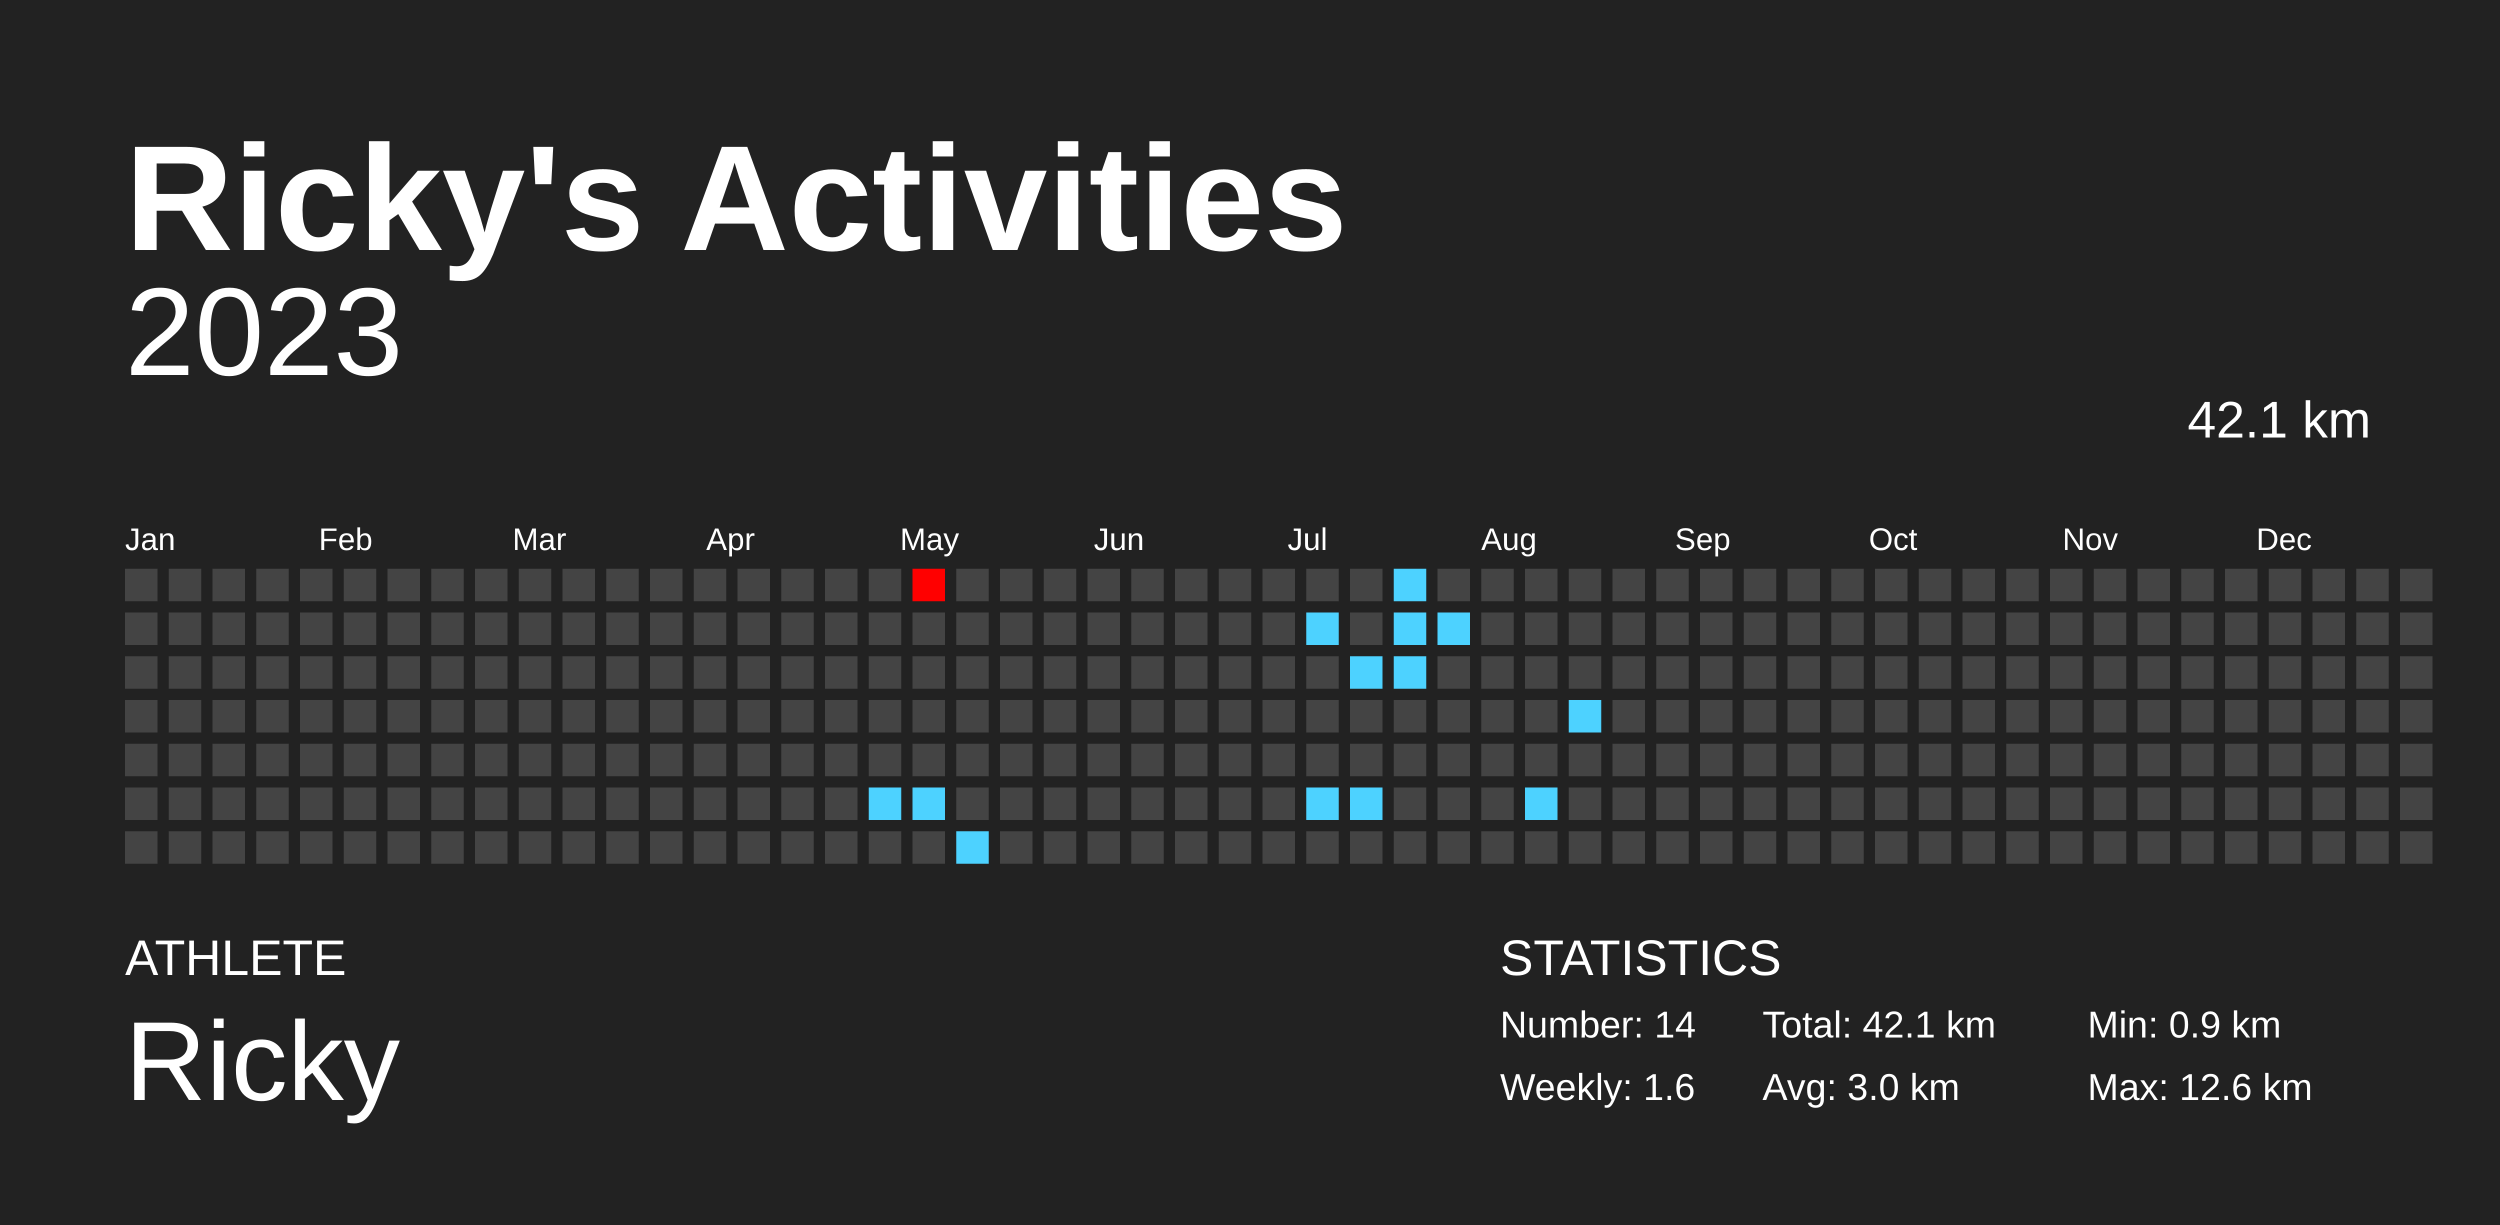
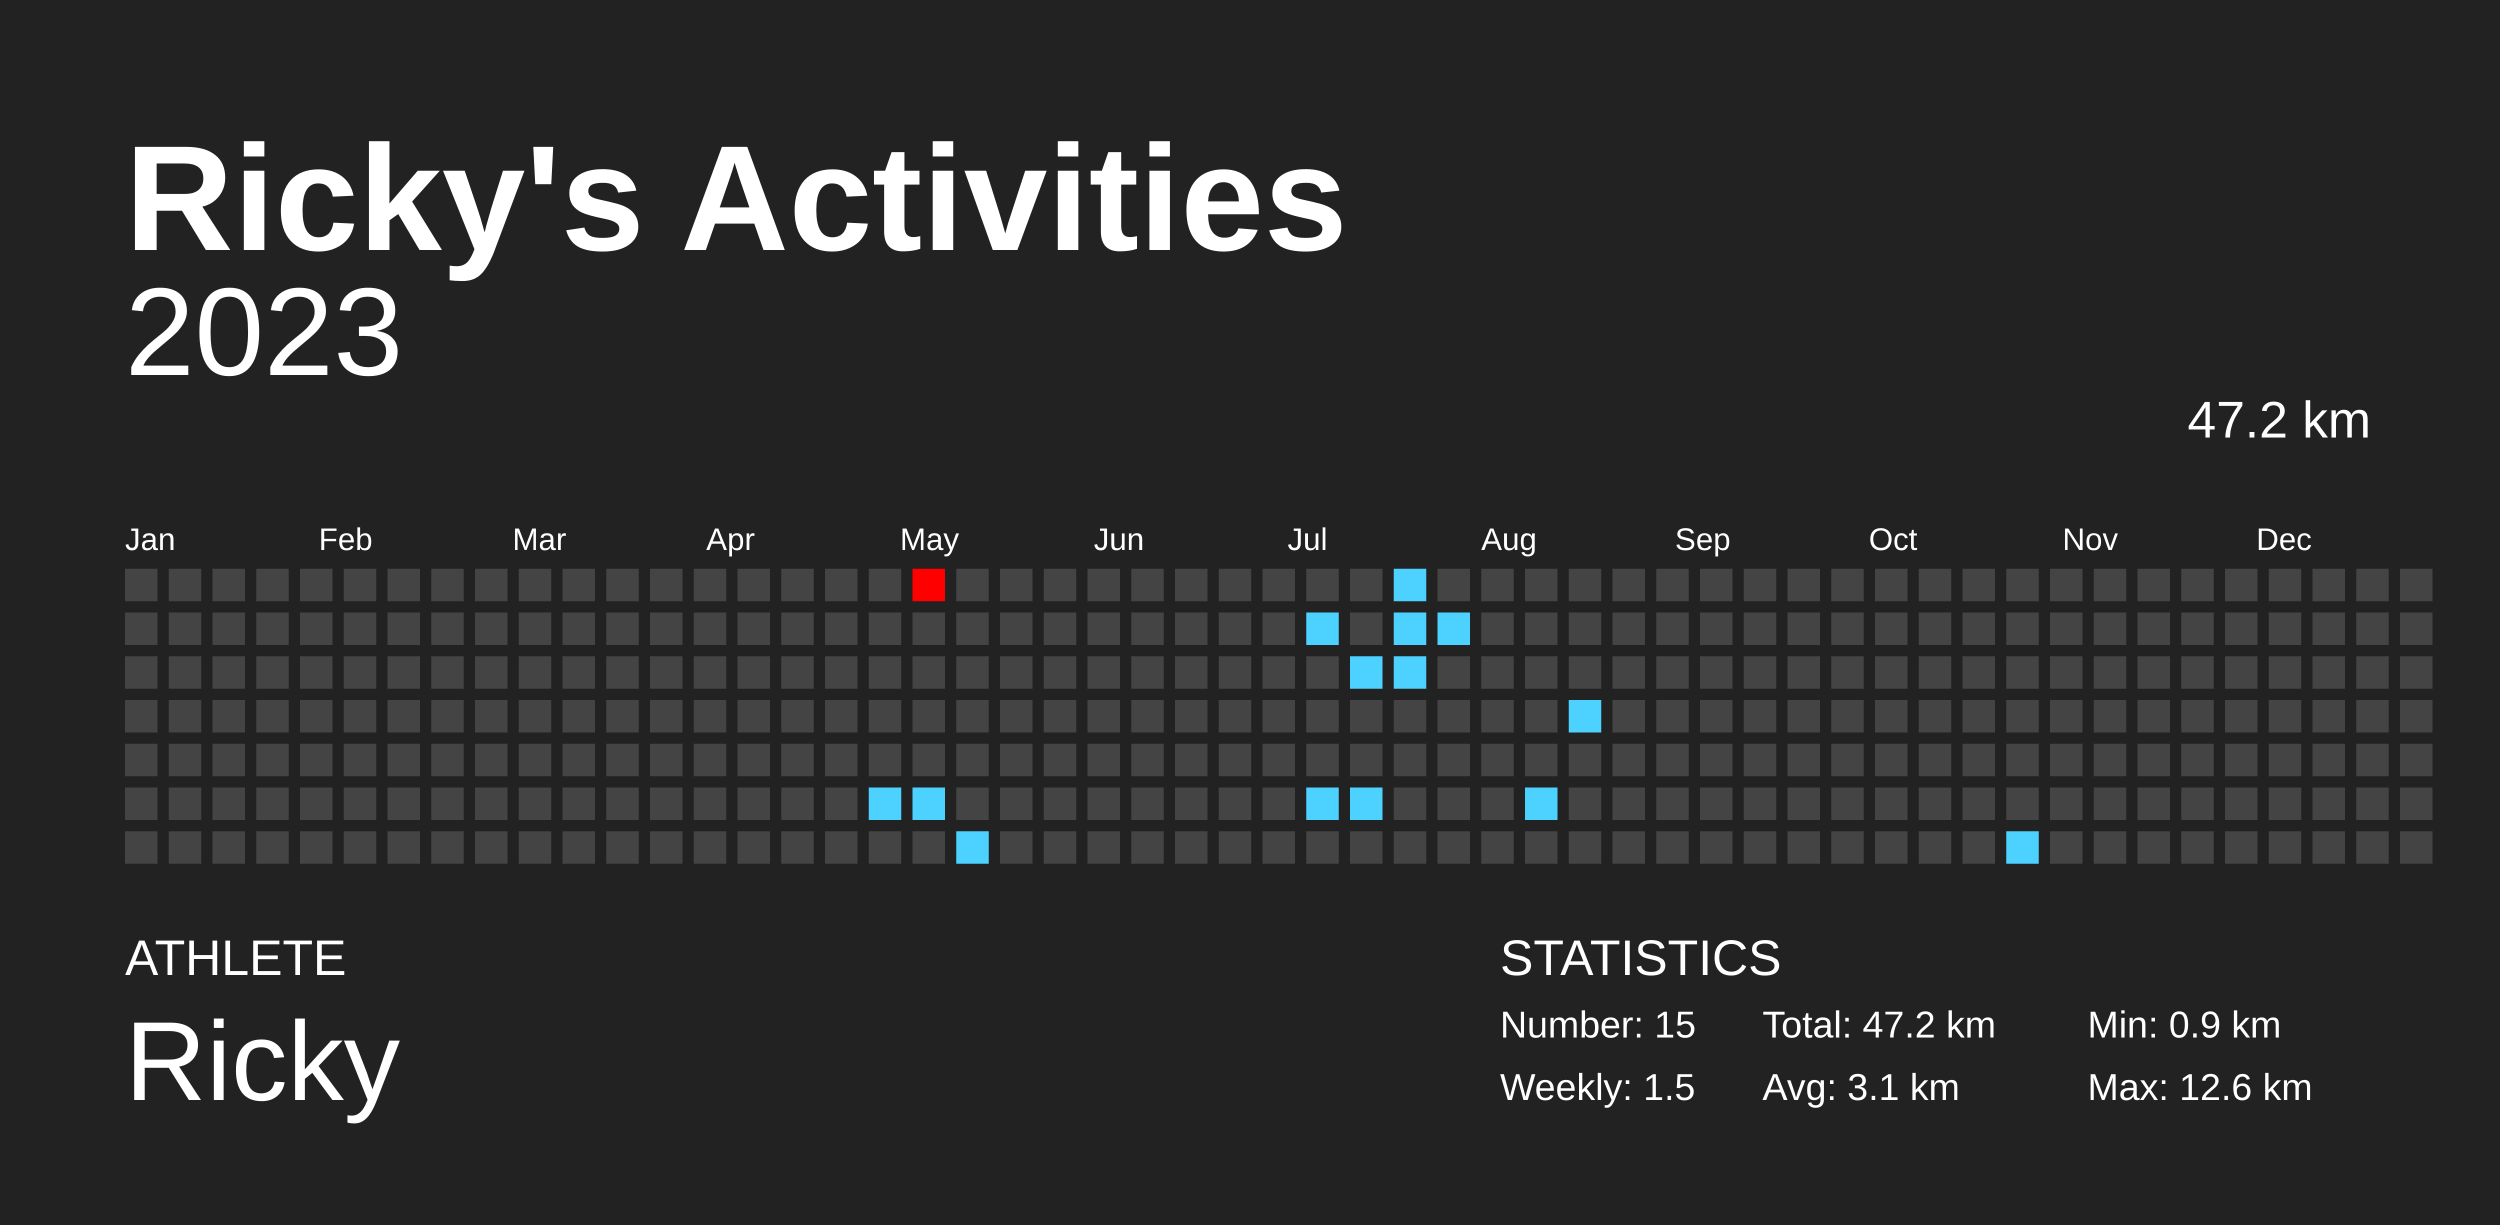
<svg xmlns="http://www.w3.org/2000/svg" baseProfile="full" height="98mm" version="1.1" viewBox="0,0,200,98" width="200mm">
  <defs />
  <rect fill="#222222" height="98" width="200" x="0" y="0" />
  <text fill="#FFFFFF" style="font-size:12px; font-family:Arial; font-weight:bold;" x="10" y="20">Ricky's Activities</text>
  <text fill="#FFFFFF" style="font-size:4px; font-family:Arial" x="10" y="78">ATHLETE</text>
  <text fill="#FFFFFF" style="font-size:9px; font-family:Arial" x="10" y="88">Ricky</text>
  <text fill="#FFFFFF" style="font-size:4px; font-family:Arial" x="120" y="78">STATISTICS</text>
-   <text fill="#FFFFFF" style="font-size:3px; font-family:Arial" x="120" y="83">Number: 14</text>
-   <text fill="#FFFFFF" style="font-size:3px; font-family:Arial" x="120" y="88">Weekly: 1.6</text>
-   <text fill="#FFFFFF" style="font-size:3px; font-family:Arial" x="141" y="83">Total: 42.1 km</text>
-   <text fill="#FFFFFF" style="font-size:3px; font-family:Arial" x="141" y="88">Avg: 3.0 km</text>
+   <text fill="#FFFFFF" style="font-size:3px; font-family:Arial" x="120" y="83">Number: 15</text>
+   <text fill="#FFFFFF" style="font-size:3px; font-family:Arial" x="120" y="88">Weekly: 1.5</text>
+   <text fill="#FFFFFF" style="font-size:3px; font-family:Arial" x="141" y="83">Total: 47.2 km</text>
+   <text fill="#FFFFFF" style="font-size:3px; font-family:Arial" x="141" y="88">Avg: 3.1 km</text>
  <text fill="#FFFFFF" style="font-size:3px; font-family:Arial" x="167" y="83">Min: 0.9 km</text>
  <text fill="#FFFFFF" style="font-size:3px; font-family:Arial" x="167" y="88">Max: 12.6 km</text>
  <text alignment-baseline="hanging" fill="#FFFFFF" style="font-size:10.0px; font-family:Arial;" x="10" y="30">2023</text>
-   <text alignment-baseline="hanging" fill="#FFFFFF" style="font-size:4.125px; font-family:Arial;" x="175" y="35">42.1 km</text>
+   <text alignment-baseline="hanging" fill="#FFFFFF" style="font-size:4.125px; font-family:Arial;" x="175" y="35">47.2 km</text>
  <text fill="#FFFFFF" style="font-size:2.5px; font-family:Arial" x="10.0" y="44">Jan</text>
  <text fill="#FFFFFF" style="font-size:2.5px; font-family:Arial" x="25.5" y="44">Feb</text>
  <text fill="#FFFFFF" style="font-size:2.5px; font-family:Arial" x="41.0" y="44">Mar</text>
  <text fill="#FFFFFF" style="font-size:2.5px; font-family:Arial" x="56.5" y="44">Apr</text>
  <text fill="#FFFFFF" style="font-size:2.5px; font-family:Arial" x="72.0" y="44">May</text>
  <text fill="#FFFFFF" style="font-size:2.5px; font-family:Arial" x="87.5" y="44">Jun</text>
  <text fill="#FFFFFF" style="font-size:2.5px; font-family:Arial" x="103.0" y="44">Jul</text>
  <text fill="#FFFFFF" style="font-size:2.5px; font-family:Arial" x="118.5" y="44">Aug</text>
  <text fill="#FFFFFF" style="font-size:2.5px; font-family:Arial" x="134.0" y="44">Sep</text>
  <text fill="#FFFFFF" style="font-size:2.5px; font-family:Arial" x="149.5" y="44">Oct</text>
  <text fill="#FFFFFF" style="font-size:2.5px; font-family:Arial" x="165.0" y="44">Nov</text>
  <text fill="#FFFFFF" style="font-size:2.5px; font-family:Arial" x="180.5" y="44">Dec</text>
  <rect fill="#444444" height="2.6" width="2.6" x="10.0" y="45.5" />
  <rect fill="#444444" height="2.6" width="2.6" x="10.0" y="49.0" />
  <rect fill="#444444" height="2.6" width="2.6" x="10.0" y="52.5" />
  <rect fill="#444444" height="2.6" width="2.6" x="10.0" y="56.0" />
  <rect fill="#444444" height="2.6" width="2.6" x="10.0" y="59.5" />
  <rect fill="#444444" height="2.6" width="2.6" x="10.0" y="63.0" />
  <rect fill="#444444" height="2.6" width="2.6" x="10.0" y="66.5" />
  <rect fill="#444444" height="2.6" width="2.6" x="13.5" y="45.5" />
  <rect fill="#444444" height="2.6" width="2.6" x="13.5" y="49.0" />
  <rect fill="#444444" height="2.6" width="2.6" x="13.5" y="52.5" />
  <rect fill="#444444" height="2.6" width="2.6" x="13.5" y="56.0" />
  <rect fill="#444444" height="2.6" width="2.6" x="13.5" y="59.5" />
  <rect fill="#444444" height="2.6" width="2.6" x="13.5" y="63.0" />
  <rect fill="#444444" height="2.6" width="2.6" x="13.5" y="66.5" />
  <rect fill="#444444" height="2.6" width="2.6" x="17.0" y="45.5" />
  <rect fill="#444444" height="2.6" width="2.6" x="17.0" y="49.0" />
  <rect fill="#444444" height="2.6" width="2.6" x="17.0" y="52.5" />
  <rect fill="#444444" height="2.6" width="2.6" x="17.0" y="56.0" />
  <rect fill="#444444" height="2.6" width="2.6" x="17.0" y="59.5" />
  <rect fill="#444444" height="2.6" width="2.6" x="17.0" y="63.0" />
  <rect fill="#444444" height="2.6" width="2.6" x="17.0" y="66.5" />
  <rect fill="#444444" height="2.6" width="2.6" x="20.5" y="45.5" />
  <rect fill="#444444" height="2.6" width="2.6" x="20.5" y="49.0" />
  <rect fill="#444444" height="2.6" width="2.6" x="20.5" y="52.5" />
  <rect fill="#444444" height="2.6" width="2.6" x="20.5" y="56.0" />
  <rect fill="#444444" height="2.6" width="2.6" x="20.5" y="59.5" />
  <rect fill="#444444" height="2.6" width="2.6" x="20.5" y="63.0" />
  <rect fill="#444444" height="2.6" width="2.6" x="20.5" y="66.5" />
  <rect fill="#444444" height="2.6" width="2.6" x="24.0" y="45.5" />
  <rect fill="#444444" height="2.6" width="2.6" x="24.0" y="49.0" />
  <rect fill="#444444" height="2.6" width="2.6" x="24.0" y="52.5" />
  <rect fill="#444444" height="2.6" width="2.6" x="24.0" y="56.0" />
  <rect fill="#444444" height="2.6" width="2.6" x="24.0" y="59.5" />
  <rect fill="#444444" height="2.6" width="2.6" x="24.0" y="63.0" />
  <rect fill="#444444" height="2.6" width="2.6" x="24.0" y="66.5" />
  <rect fill="#444444" height="2.6" width="2.6" x="27.5" y="45.5" />
  <rect fill="#444444" height="2.6" width="2.6" x="27.5" y="49.0" />
  <rect fill="#444444" height="2.6" width="2.6" x="27.5" y="52.5" />
  <rect fill="#444444" height="2.6" width="2.6" x="27.5" y="56.0" />
  <rect fill="#444444" height="2.6" width="2.6" x="27.5" y="59.5" />
  <rect fill="#444444" height="2.6" width="2.6" x="27.5" y="63.0" />
  <rect fill="#444444" height="2.6" width="2.6" x="27.5" y="66.5" />
  <rect fill="#444444" height="2.6" width="2.6" x="31.0" y="45.5" />
  <rect fill="#444444" height="2.6" width="2.6" x="31.0" y="49.0" />
  <rect fill="#444444" height="2.6" width="2.6" x="31.0" y="52.5" />
  <rect fill="#444444" height="2.6" width="2.6" x="31.0" y="56.0" />
  <rect fill="#444444" height="2.6" width="2.6" x="31.0" y="59.5" />
  <rect fill="#444444" height="2.6" width="2.6" x="31.0" y="63.0" />
  <rect fill="#444444" height="2.6" width="2.6" x="31.0" y="66.5" />
  <rect fill="#444444" height="2.6" width="2.6" x="34.5" y="45.5" />
  <rect fill="#444444" height="2.6" width="2.6" x="34.5" y="49.0" />
  <rect fill="#444444" height="2.6" width="2.6" x="34.5" y="52.5" />
  <rect fill="#444444" height="2.6" width="2.6" x="34.5" y="56.0" />
  <rect fill="#444444" height="2.6" width="2.6" x="34.5" y="59.5" />
  <rect fill="#444444" height="2.6" width="2.6" x="34.5" y="63.0" />
  <rect fill="#444444" height="2.6" width="2.6" x="34.5" y="66.5" />
  <rect fill="#444444" height="2.6" width="2.6" x="38.0" y="45.5" />
  <rect fill="#444444" height="2.6" width="2.6" x="38.0" y="49.0" />
  <rect fill="#444444" height="2.6" width="2.6" x="38.0" y="52.5" />
  <rect fill="#444444" height="2.6" width="2.6" x="38.0" y="56.0" />
  <rect fill="#444444" height="2.6" width="2.6" x="38.0" y="59.5" />
  <rect fill="#444444" height="2.6" width="2.6" x="38.0" y="63.0" />
  <rect fill="#444444" height="2.6" width="2.6" x="38.0" y="66.5" />
  <rect fill="#444444" height="2.6" width="2.6" x="41.5" y="45.5" />
  <rect fill="#444444" height="2.6" width="2.6" x="41.5" y="49.0" />
  <rect fill="#444444" height="2.6" width="2.6" x="41.5" y="52.5" />
  <rect fill="#444444" height="2.6" width="2.6" x="41.5" y="56.0" />
  <rect fill="#444444" height="2.6" width="2.6" x="41.5" y="59.5" />
  <rect fill="#444444" height="2.6" width="2.6" x="41.5" y="63.0" />
  <rect fill="#444444" height="2.6" width="2.6" x="41.5" y="66.5" />
  <rect fill="#444444" height="2.6" width="2.6" x="45.0" y="45.5" />
  <rect fill="#444444" height="2.6" width="2.6" x="45.0" y="49.0" />
  <rect fill="#444444" height="2.6" width="2.6" x="45.0" y="52.5" />
  <rect fill="#444444" height="2.6" width="2.6" x="45.0" y="56.0" />
  <rect fill="#444444" height="2.6" width="2.6" x="45.0" y="59.5" />
  <rect fill="#444444" height="2.6" width="2.6" x="45.0" y="63.0" />
  <rect fill="#444444" height="2.6" width="2.6" x="45.0" y="66.5" />
  <rect fill="#444444" height="2.6" width="2.6" x="48.5" y="45.5" />
  <rect fill="#444444" height="2.6" width="2.6" x="48.5" y="49.0" />
  <rect fill="#444444" height="2.6" width="2.6" x="48.5" y="52.5" />
  <rect fill="#444444" height="2.6" width="2.6" x="48.5" y="56.0" />
  <rect fill="#444444" height="2.6" width="2.6" x="48.5" y="59.5" />
  <rect fill="#444444" height="2.6" width="2.6" x="48.5" y="63.0" />
  <rect fill="#444444" height="2.6" width="2.6" x="48.5" y="66.5" />
  <rect fill="#444444" height="2.6" width="2.6" x="52.0" y="45.5" />
  <rect fill="#444444" height="2.6" width="2.6" x="52.0" y="49.0" />
  <rect fill="#444444" height="2.6" width="2.6" x="52.0" y="52.5" />
  <rect fill="#444444" height="2.6" width="2.6" x="52.0" y="56.0" />
  <rect fill="#444444" height="2.6" width="2.6" x="52.0" y="59.5" />
  <rect fill="#444444" height="2.6" width="2.6" x="52.0" y="63.0" />
  <rect fill="#444444" height="2.6" width="2.6" x="52.0" y="66.5" />
  <rect fill="#444444" height="2.6" width="2.6" x="55.5" y="45.5" />
  <rect fill="#444444" height="2.6" width="2.6" x="55.5" y="49.0" />
  <rect fill="#444444" height="2.6" width="2.6" x="55.5" y="52.5" />
  <rect fill="#444444" height="2.6" width="2.6" x="55.5" y="56.0" />
  <rect fill="#444444" height="2.6" width="2.6" x="55.5" y="59.5" />
  <rect fill="#444444" height="2.6" width="2.6" x="55.5" y="63.0" />
  <rect fill="#444444" height="2.6" width="2.6" x="55.5" y="66.5" />
  <rect fill="#444444" height="2.6" width="2.6" x="59.0" y="45.5" />
  <rect fill="#444444" height="2.6" width="2.6" x="59.0" y="49.0" />
  <rect fill="#444444" height="2.6" width="2.6" x="59.0" y="52.5" />
  <rect fill="#444444" height="2.6" width="2.6" x="59.0" y="56.0" />
  <rect fill="#444444" height="2.6" width="2.6" x="59.0" y="59.5" />
  <rect fill="#444444" height="2.6" width="2.6" x="59.0" y="63.0" />
  <rect fill="#444444" height="2.6" width="2.6" x="59.0" y="66.5" />
  <rect fill="#444444" height="2.6" width="2.6" x="62.5" y="45.5" />
  <rect fill="#444444" height="2.6" width="2.6" x="62.5" y="49.0" />
  <rect fill="#444444" height="2.6" width="2.6" x="62.5" y="52.5" />
  <rect fill="#444444" height="2.6" width="2.6" x="62.5" y="56.0" />
  <rect fill="#444444" height="2.6" width="2.6" x="62.5" y="59.5" />
  <rect fill="#444444" height="2.6" width="2.6" x="62.5" y="63.0" />
  <rect fill="#444444" height="2.6" width="2.6" x="62.5" y="66.5" />
  <rect fill="#444444" height="2.6" width="2.6" x="66.0" y="45.5" />
  <rect fill="#444444" height="2.6" width="2.6" x="66.0" y="49.0" />
  <rect fill="#444444" height="2.6" width="2.6" x="66.0" y="52.5" />
  <rect fill="#444444" height="2.6" width="2.6" x="66.0" y="56.0" />
  <rect fill="#444444" height="2.6" width="2.6" x="66.0" y="59.5" />
  <rect fill="#444444" height="2.6" width="2.6" x="66.0" y="63.0" />
  <rect fill="#444444" height="2.6" width="2.6" x="66.0" y="66.5" />
  <rect fill="#444444" height="2.6" width="2.6" x="69.5" y="45.5" />
  <rect fill="#444444" height="2.6" width="2.6" x="69.5" y="49.0" />
  <rect fill="#444444" height="2.6" width="2.6" x="69.5" y="52.5" />
  <rect fill="#444444" height="2.6" width="2.6" x="69.5" y="56.0" />
  <rect fill="#444444" height="2.6" width="2.6" x="69.5" y="59.5" />
  <rect fill="#4dd2ff" height="2.6" width="2.6" x="69.5" y="63.0" />
  <rect fill="#444444" height="2.6" width="2.6" x="69.5" y="66.5" />
  <rect fill="#ff0000" height="2.6" width="2.6" x="73.0" y="45.5" />
  <rect fill="#444444" height="2.6" width="2.6" x="73.0" y="49.0" />
  <rect fill="#444444" height="2.6" width="2.6" x="73.0" y="52.5" />
  <rect fill="#444444" height="2.6" width="2.6" x="73.0" y="56.0" />
  <rect fill="#444444" height="2.6" width="2.6" x="73.0" y="59.5" />
  <rect fill="#4dd2ff" height="2.6" width="2.6" x="73.0" y="63.0" />
  <rect fill="#444444" height="2.6" width="2.6" x="73.0" y="66.5" />
  <rect fill="#444444" height="2.6" width="2.6" x="76.5" y="45.5" />
  <rect fill="#444444" height="2.6" width="2.6" x="76.5" y="49.0" />
  <rect fill="#444444" height="2.6" width="2.6" x="76.5" y="52.5" />
  <rect fill="#444444" height="2.6" width="2.6" x="76.5" y="56.0" />
  <rect fill="#444444" height="2.6" width="2.6" x="76.5" y="59.5" />
  <rect fill="#444444" height="2.6" width="2.6" x="76.5" y="63.0" />
  <rect fill="#4dd2ff" height="2.6" width="2.6" x="76.5" y="66.5" />
  <rect fill="#444444" height="2.6" width="2.6" x="80.0" y="45.5" />
  <rect fill="#444444" height="2.6" width="2.6" x="80.0" y="49.0" />
  <rect fill="#444444" height="2.6" width="2.6" x="80.0" y="52.5" />
  <rect fill="#444444" height="2.6" width="2.6" x="80.0" y="56.0" />
  <rect fill="#444444" height="2.6" width="2.6" x="80.0" y="59.5" />
  <rect fill="#444444" height="2.6" width="2.6" x="80.0" y="63.0" />
  <rect fill="#444444" height="2.6" width="2.6" x="80.0" y="66.5" />
  <rect fill="#444444" height="2.6" width="2.6" x="83.5" y="45.5" />
  <rect fill="#444444" height="2.6" width="2.6" x="83.5" y="49.0" />
  <rect fill="#444444" height="2.6" width="2.6" x="83.5" y="52.5" />
  <rect fill="#444444" height="2.6" width="2.6" x="83.5" y="56.0" />
  <rect fill="#444444" height="2.6" width="2.6" x="83.5" y="59.5" />
  <rect fill="#444444" height="2.6" width="2.6" x="83.5" y="63.0" />
  <rect fill="#444444" height="2.6" width="2.6" x="83.5" y="66.5" />
  <rect fill="#444444" height="2.6" width="2.6" x="87.0" y="45.5" />
  <rect fill="#444444" height="2.6" width="2.6" x="87.0" y="49.0" />
  <rect fill="#444444" height="2.6" width="2.6" x="87.0" y="52.5" />
  <rect fill="#444444" height="2.6" width="2.6" x="87.0" y="56.0" />
  <rect fill="#444444" height="2.6" width="2.6" x="87.0" y="59.5" />
  <rect fill="#444444" height="2.6" width="2.6" x="87.0" y="63.0" />
  <rect fill="#444444" height="2.6" width="2.6" x="87.0" y="66.5" />
  <rect fill="#444444" height="2.6" width="2.6" x="90.5" y="45.5" />
  <rect fill="#444444" height="2.6" width="2.6" x="90.5" y="49.0" />
  <rect fill="#444444" height="2.6" width="2.6" x="90.5" y="52.5" />
  <rect fill="#444444" height="2.6" width="2.6" x="90.5" y="56.0" />
  <rect fill="#444444" height="2.6" width="2.6" x="90.5" y="59.5" />
  <rect fill="#444444" height="2.6" width="2.6" x="90.5" y="63.0" />
  <rect fill="#444444" height="2.6" width="2.6" x="90.5" y="66.5" />
  <rect fill="#444444" height="2.6" width="2.6" x="94.0" y="45.5" />
  <rect fill="#444444" height="2.6" width="2.6" x="94.0" y="49.0" />
  <rect fill="#444444" height="2.6" width="2.6" x="94.0" y="52.5" />
  <rect fill="#444444" height="2.6" width="2.6" x="94.0" y="56.0" />
  <rect fill="#444444" height="2.6" width="2.6" x="94.0" y="59.5" />
  <rect fill="#444444" height="2.6" width="2.6" x="94.0" y="63.0" />
  <rect fill="#444444" height="2.6" width="2.6" x="94.0" y="66.5" />
  <rect fill="#444444" height="2.6" width="2.6" x="97.5" y="45.5" />
  <rect fill="#444444" height="2.6" width="2.6" x="97.5" y="49.0" />
  <rect fill="#444444" height="2.6" width="2.6" x="97.5" y="52.5" />
  <rect fill="#444444" height="2.6" width="2.6" x="97.5" y="56.0" />
  <rect fill="#444444" height="2.6" width="2.6" x="97.5" y="59.5" />
  <rect fill="#444444" height="2.6" width="2.6" x="97.5" y="63.0" />
  <rect fill="#444444" height="2.6" width="2.6" x="97.5" y="66.5" />
  <rect fill="#444444" height="2.6" width="2.6" x="101.0" y="45.5" />
  <rect fill="#444444" height="2.6" width="2.6" x="101.0" y="49.0" />
  <rect fill="#444444" height="2.6" width="2.6" x="101.0" y="52.5" />
  <rect fill="#444444" height="2.6" width="2.6" x="101.0" y="56.0" />
  <rect fill="#444444" height="2.6" width="2.6" x="101.0" y="59.5" />
  <rect fill="#444444" height="2.6" width="2.6" x="101.0" y="63.0" />
  <rect fill="#444444" height="2.6" width="2.6" x="101.0" y="66.5" />
  <rect fill="#444444" height="2.6" width="2.6" x="104.5" y="45.5" />
  <rect fill="#4dd2ff" height="2.6" width="2.6" x="104.5" y="49.0" />
  <rect fill="#444444" height="2.6" width="2.6" x="104.5" y="52.5" />
  <rect fill="#444444" height="2.6" width="2.6" x="104.5" y="56.0" />
  <rect fill="#444444" height="2.6" width="2.6" x="104.5" y="59.5" />
  <rect fill="#4dd2ff" height="2.6" width="2.6" x="104.5" y="63.0" />
  <rect fill="#444444" height="2.6" width="2.6" x="104.5" y="66.5" />
  <rect fill="#444444" height="2.6" width="2.6" x="108.0" y="45.5" />
  <rect fill="#444444" height="2.6" width="2.6" x="108.0" y="49.0" />
  <rect fill="#4dd2ff" height="2.6" width="2.6" x="108.0" y="52.5" />
  <rect fill="#444444" height="2.6" width="2.6" x="108.0" y="56.0" />
  <rect fill="#444444" height="2.6" width="2.6" x="108.0" y="59.5" />
  <rect fill="#4dd2ff" height="2.6" width="2.6" x="108.0" y="63.0" />
  <rect fill="#444444" height="2.6" width="2.6" x="108.0" y="66.5" />
  <rect fill="#4dd2ff" height="2.6" width="2.6" x="111.5" y="45.5" />
  <rect fill="#4dd2ff" height="2.6" width="2.6" x="111.5" y="49.0" />
  <rect fill="#4dd2ff" height="2.6" width="2.6" x="111.5" y="52.5" />
  <rect fill="#444444" height="2.6" width="2.6" x="111.5" y="56.0" />
  <rect fill="#444444" height="2.6" width="2.6" x="111.5" y="59.5" />
  <rect fill="#444444" height="2.6" width="2.6" x="111.5" y="63.0" />
  <rect fill="#444444" height="2.6" width="2.6" x="111.5" y="66.5" />
  <rect fill="#444444" height="2.6" width="2.6" x="115.0" y="45.5" />
  <rect fill="#4dd2ff" height="2.6" width="2.6" x="115.0" y="49.0" />
  <rect fill="#444444" height="2.6" width="2.6" x="115.0" y="52.5" />
  <rect fill="#444444" height="2.6" width="2.6" x="115.0" y="56.0" />
  <rect fill="#444444" height="2.6" width="2.6" x="115.0" y="59.5" />
  <rect fill="#444444" height="2.6" width="2.6" x="115.0" y="63.0" />
  <rect fill="#444444" height="2.6" width="2.6" x="115.0" y="66.5" />
  <rect fill="#444444" height="2.6" width="2.6" x="118.5" y="45.5" />
  <rect fill="#444444" height="2.6" width="2.6" x="118.5" y="49.0" />
  <rect fill="#444444" height="2.6" width="2.6" x="118.5" y="52.5" />
  <rect fill="#444444" height="2.6" width="2.6" x="118.5" y="56.0" />
  <rect fill="#444444" height="2.6" width="2.6" x="118.5" y="59.5" />
  <rect fill="#444444" height="2.6" width="2.6" x="118.5" y="63.0" />
  <rect fill="#444444" height="2.6" width="2.6" x="118.5" y="66.5" />
  <rect fill="#444444" height="2.6" width="2.6" x="122.0" y="45.5" />
  <rect fill="#444444" height="2.6" width="2.6" x="122.0" y="49.0" />
  <rect fill="#444444" height="2.6" width="2.6" x="122.0" y="52.5" />
  <rect fill="#444444" height="2.6" width="2.6" x="122.0" y="56.0" />
  <rect fill="#444444" height="2.6" width="2.6" x="122.0" y="59.5" />
  <rect fill="#4dd2ff" height="2.6" width="2.6" x="122.0" y="63.0" />
  <rect fill="#444444" height="2.6" width="2.6" x="122.0" y="66.5" />
  <rect fill="#444444" height="2.6" width="2.6" x="125.5" y="45.5" />
  <rect fill="#444444" height="2.6" width="2.6" x="125.5" y="49.0" />
  <rect fill="#444444" height="2.6" width="2.6" x="125.5" y="52.5" />
  <rect fill="#4dd2ff" height="2.6" width="2.6" x="125.5" y="56.0" />
  <rect fill="#444444" height="2.6" width="2.6" x="125.5" y="59.5" />
  <rect fill="#444444" height="2.6" width="2.6" x="125.5" y="63.0" />
  <rect fill="#444444" height="2.6" width="2.6" x="125.5" y="66.5" />
  <rect fill="#444444" height="2.6" width="2.6" x="129.0" y="45.5" />
  <rect fill="#444444" height="2.6" width="2.6" x="129.0" y="49.0" />
  <rect fill="#444444" height="2.6" width="2.6" x="129.0" y="52.5" />
  <rect fill="#444444" height="2.6" width="2.6" x="129.0" y="56.0" />
  <rect fill="#444444" height="2.6" width="2.6" x="129.0" y="59.5" />
  <rect fill="#444444" height="2.6" width="2.6" x="129.0" y="63.0" />
  <rect fill="#444444" height="2.6" width="2.6" x="129.0" y="66.5" />
  <rect fill="#444444" height="2.6" width="2.6" x="132.5" y="45.5" />
  <rect fill="#444444" height="2.6" width="2.6" x="132.5" y="49.0" />
  <rect fill="#444444" height="2.6" width="2.6" x="132.5" y="52.5" />
  <rect fill="#444444" height="2.6" width="2.6" x="132.5" y="56.0" />
  <rect fill="#444444" height="2.6" width="2.6" x="132.5" y="59.5" />
  <rect fill="#444444" height="2.6" width="2.6" x="132.5" y="63.0" />
  <rect fill="#444444" height="2.6" width="2.6" x="132.5" y="66.5" />
  <rect fill="#444444" height="2.6" width="2.6" x="136.0" y="45.5" />
  <rect fill="#444444" height="2.6" width="2.6" x="136.0" y="49.0" />
  <rect fill="#444444" height="2.6" width="2.6" x="136.0" y="52.5" />
  <rect fill="#444444" height="2.6" width="2.6" x="136.0" y="56.0" />
  <rect fill="#444444" height="2.6" width="2.6" x="136.0" y="59.5" />
  <rect fill="#444444" height="2.6" width="2.6" x="136.0" y="63.0" />
  <rect fill="#444444" height="2.6" width="2.6" x="136.0" y="66.5" />
  <rect fill="#444444" height="2.6" width="2.6" x="139.5" y="45.5" />
  <rect fill="#444444" height="2.6" width="2.6" x="139.5" y="49.0" />
  <rect fill="#444444" height="2.6" width="2.6" x="139.5" y="52.5" />
  <rect fill="#444444" height="2.6" width="2.6" x="139.5" y="56.0" />
  <rect fill="#444444" height="2.6" width="2.6" x="139.5" y="59.5" />
  <rect fill="#444444" height="2.6" width="2.6" x="139.5" y="63.0" />
  <rect fill="#444444" height="2.6" width="2.6" x="139.5" y="66.5" />
  <rect fill="#444444" height="2.6" width="2.6" x="143.0" y="45.5" />
  <rect fill="#444444" height="2.6" width="2.6" x="143.0" y="49.0" />
  <rect fill="#444444" height="2.6" width="2.6" x="143.0" y="52.5" />
  <rect fill="#444444" height="2.6" width="2.6" x="143.0" y="56.0" />
  <rect fill="#444444" height="2.6" width="2.6" x="143.0" y="59.5" />
  <rect fill="#444444" height="2.6" width="2.6" x="143.0" y="63.0" />
  <rect fill="#444444" height="2.6" width="2.6" x="143.0" y="66.5" />
  <rect fill="#444444" height="2.6" width="2.6" x="146.5" y="45.5" />
  <rect fill="#444444" height="2.6" width="2.6" x="146.5" y="49.0" />
  <rect fill="#444444" height="2.6" width="2.6" x="146.5" y="52.5" />
  <rect fill="#444444" height="2.6" width="2.6" x="146.5" y="56.0" />
  <rect fill="#444444" height="2.6" width="2.6" x="146.5" y="59.5" />
  <rect fill="#444444" height="2.6" width="2.6" x="146.5" y="63.0" />
  <rect fill="#444444" height="2.6" width="2.6" x="146.5" y="66.5" />
  <rect fill="#444444" height="2.6" width="2.6" x="150.0" y="45.5" />
  <rect fill="#444444" height="2.6" width="2.6" x="150.0" y="49.0" />
  <rect fill="#444444" height="2.6" width="2.6" x="150.0" y="52.5" />
  <rect fill="#444444" height="2.6" width="2.6" x="150.0" y="56.0" />
  <rect fill="#444444" height="2.6" width="2.6" x="150.0" y="59.5" />
  <rect fill="#444444" height="2.6" width="2.6" x="150.0" y="63.0" />
  <rect fill="#444444" height="2.6" width="2.6" x="150.0" y="66.5" />
  <rect fill="#444444" height="2.6" width="2.6" x="153.5" y="45.5" />
  <rect fill="#444444" height="2.6" width="2.6" x="153.5" y="49.0" />
  <rect fill="#444444" height="2.6" width="2.6" x="153.5" y="52.5" />
  <rect fill="#444444" height="2.6" width="2.6" x="153.5" y="56.0" />
  <rect fill="#444444" height="2.6" width="2.6" x="153.5" y="59.5" />
  <rect fill="#444444" height="2.6" width="2.6" x="153.5" y="63.0" />
  <rect fill="#444444" height="2.6" width="2.6" x="153.5" y="66.5" />
  <rect fill="#444444" height="2.6" width="2.6" x="157.0" y="45.5" />
  <rect fill="#444444" height="2.6" width="2.6" x="157.0" y="49.0" />
  <rect fill="#444444" height="2.6" width="2.6" x="157.0" y="52.5" />
  <rect fill="#444444" height="2.6" width="2.6" x="157.0" y="56.0" />
  <rect fill="#444444" height="2.6" width="2.6" x="157.0" y="59.5" />
  <rect fill="#444444" height="2.6" width="2.6" x="157.0" y="63.0" />
  <rect fill="#444444" height="2.6" width="2.6" x="157.0" y="66.5" />
  <rect fill="#444444" height="2.6" width="2.6" x="160.5" y="45.5" />
  <rect fill="#444444" height="2.6" width="2.6" x="160.5" y="49.0" />
  <rect fill="#444444" height="2.6" width="2.6" x="160.5" y="52.5" />
  <rect fill="#444444" height="2.6" width="2.6" x="160.5" y="56.0" />
  <rect fill="#444444" height="2.6" width="2.6" x="160.5" y="59.5" />
  <rect fill="#444444" height="2.6" width="2.6" x="160.5" y="63.0" />
-   <rect fill="#444444" height="2.6" width="2.6" x="160.5" y="66.5" />
+   <rect fill="#4dd2ff" height="2.6" width="2.6" x="160.5" y="66.5" />
  <rect fill="#444444" height="2.6" width="2.6" x="164.0" y="45.5" />
  <rect fill="#444444" height="2.6" width="2.6" x="164.0" y="49.0" />
  <rect fill="#444444" height="2.6" width="2.6" x="164.0" y="52.5" />
  <rect fill="#444444" height="2.6" width="2.6" x="164.0" y="56.0" />
  <rect fill="#444444" height="2.6" width="2.6" x="164.0" y="59.5" />
  <rect fill="#444444" height="2.6" width="2.6" x="164.0" y="63.0" />
  <rect fill="#444444" height="2.6" width="2.6" x="164.0" y="66.5" />
  <rect fill="#444444" height="2.6" width="2.6" x="167.5" y="45.5" />
  <rect fill="#444444" height="2.6" width="2.6" x="167.5" y="49.0" />
  <rect fill="#444444" height="2.6" width="2.6" x="167.5" y="52.5" />
  <rect fill="#444444" height="2.6" width="2.6" x="167.5" y="56.0" />
  <rect fill="#444444" height="2.6" width="2.6" x="167.5" y="59.5" />
  <rect fill="#444444" height="2.6" width="2.6" x="167.5" y="63.0" />
  <rect fill="#444444" height="2.6" width="2.6" x="167.5" y="66.5" />
  <rect fill="#444444" height="2.6" width="2.6" x="171.0" y="45.5" />
  <rect fill="#444444" height="2.6" width="2.6" x="171.0" y="49.0" />
  <rect fill="#444444" height="2.6" width="2.6" x="171.0" y="52.5" />
  <rect fill="#444444" height="2.6" width="2.6" x="171.0" y="56.0" />
  <rect fill="#444444" height="2.6" width="2.6" x="171.0" y="59.5" />
  <rect fill="#444444" height="2.6" width="2.6" x="171.0" y="63.0" />
  <rect fill="#444444" height="2.6" width="2.6" x="171.0" y="66.5" />
  <rect fill="#444444" height="2.6" width="2.6" x="174.5" y="45.5" />
  <rect fill="#444444" height="2.6" width="2.6" x="174.5" y="49.0" />
  <rect fill="#444444" height="2.6" width="2.6" x="174.5" y="52.5" />
  <rect fill="#444444" height="2.6" width="2.6" x="174.5" y="56.0" />
  <rect fill="#444444" height="2.6" width="2.6" x="174.5" y="59.5" />
  <rect fill="#444444" height="2.6" width="2.6" x="174.5" y="63.0" />
  <rect fill="#444444" height="2.6" width="2.6" x="174.5" y="66.5" />
  <rect fill="#444444" height="2.6" width="2.6" x="178.0" y="45.5" />
  <rect fill="#444444" height="2.6" width="2.6" x="178.0" y="49.0" />
  <rect fill="#444444" height="2.6" width="2.6" x="178.0" y="52.5" />
  <rect fill="#444444" height="2.6" width="2.6" x="178.0" y="56.0" />
  <rect fill="#444444" height="2.6" width="2.6" x="178.0" y="59.5" />
  <rect fill="#444444" height="2.6" width="2.6" x="178.0" y="63.0" />
  <rect fill="#444444" height="2.6" width="2.6" x="178.0" y="66.5" />
  <rect fill="#444444" height="2.6" width="2.6" x="181.5" y="45.5" />
  <rect fill="#444444" height="2.6" width="2.6" x="181.5" y="49.0" />
  <rect fill="#444444" height="2.6" width="2.6" x="181.5" y="52.5" />
  <rect fill="#444444" height="2.6" width="2.6" x="181.5" y="56.0" />
  <rect fill="#444444" height="2.6" width="2.6" x="181.5" y="59.5" />
  <rect fill="#444444" height="2.6" width="2.6" x="181.5" y="63.0" />
  <rect fill="#444444" height="2.6" width="2.6" x="181.5" y="66.5" />
  <rect fill="#444444" height="2.6" width="2.6" x="185.0" y="45.5" />
  <rect fill="#444444" height="2.6" width="2.6" x="185.0" y="49.0" />
  <rect fill="#444444" height="2.6" width="2.6" x="185.0" y="52.5" />
  <rect fill="#444444" height="2.6" width="2.6" x="185.0" y="56.0" />
  <rect fill="#444444" height="2.6" width="2.6" x="185.0" y="59.5" />
  <rect fill="#444444" height="2.6" width="2.6" x="185.0" y="63.0" />
  <rect fill="#444444" height="2.6" width="2.6" x="185.0" y="66.5" />
  <rect fill="#444444" height="2.6" width="2.6" x="188.5" y="45.5" />
  <rect fill="#444444" height="2.6" width="2.6" x="188.5" y="49.0" />
  <rect fill="#444444" height="2.6" width="2.6" x="188.5" y="52.5" />
  <rect fill="#444444" height="2.6" width="2.6" x="188.5" y="56.0" />
  <rect fill="#444444" height="2.6" width="2.6" x="188.5" y="59.5" />
  <rect fill="#444444" height="2.6" width="2.6" x="188.5" y="63.0" />
  <rect fill="#444444" height="2.6" width="2.6" x="188.5" y="66.5" />
  <rect fill="#444444" height="2.6" width="2.6" x="192.0" y="45.5" />
  <rect fill="#444444" height="2.6" width="2.6" x="192.0" y="49.0" />
  <rect fill="#444444" height="2.6" width="2.6" x="192.0" y="52.5" />
  <rect fill="#444444" height="2.6" width="2.6" x="192.0" y="56.0" />
  <rect fill="#444444" height="2.6" width="2.6" x="192.0" y="59.5" />
  <rect fill="#444444" height="2.6" width="2.6" x="192.0" y="63.0" />
  <rect fill="#444444" height="2.6" width="2.6" x="192.0" y="66.5" />
</svg>
